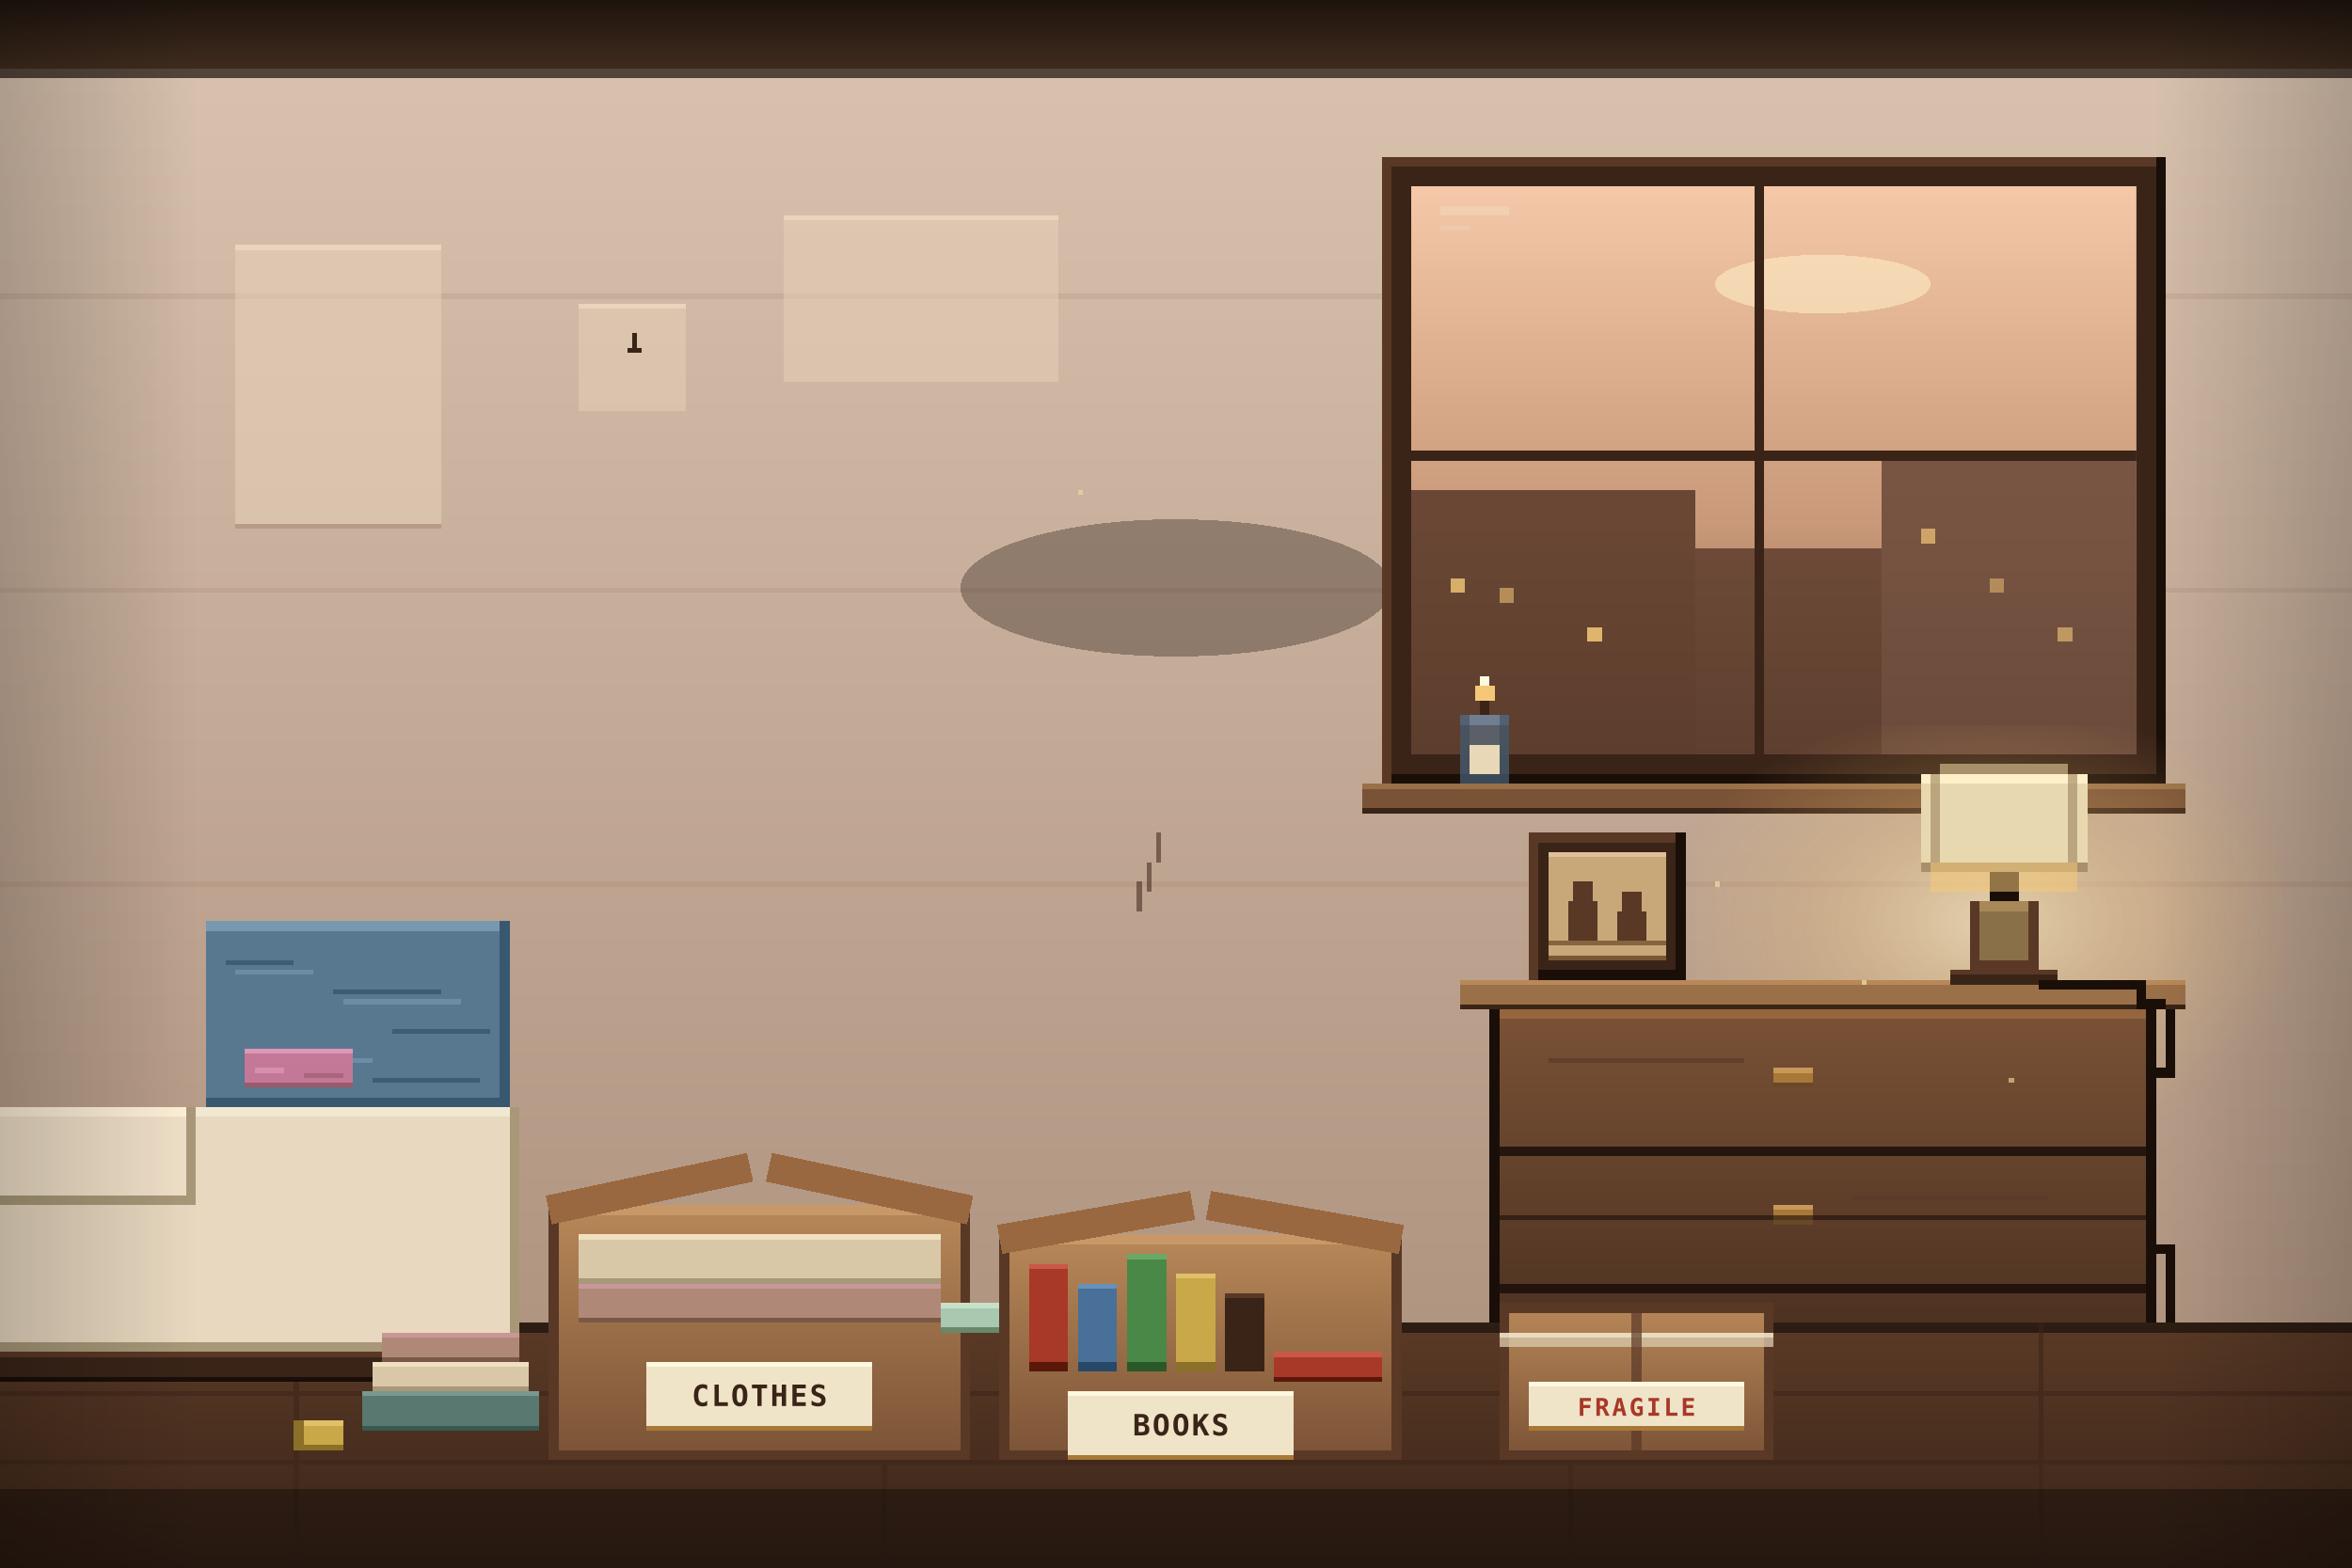
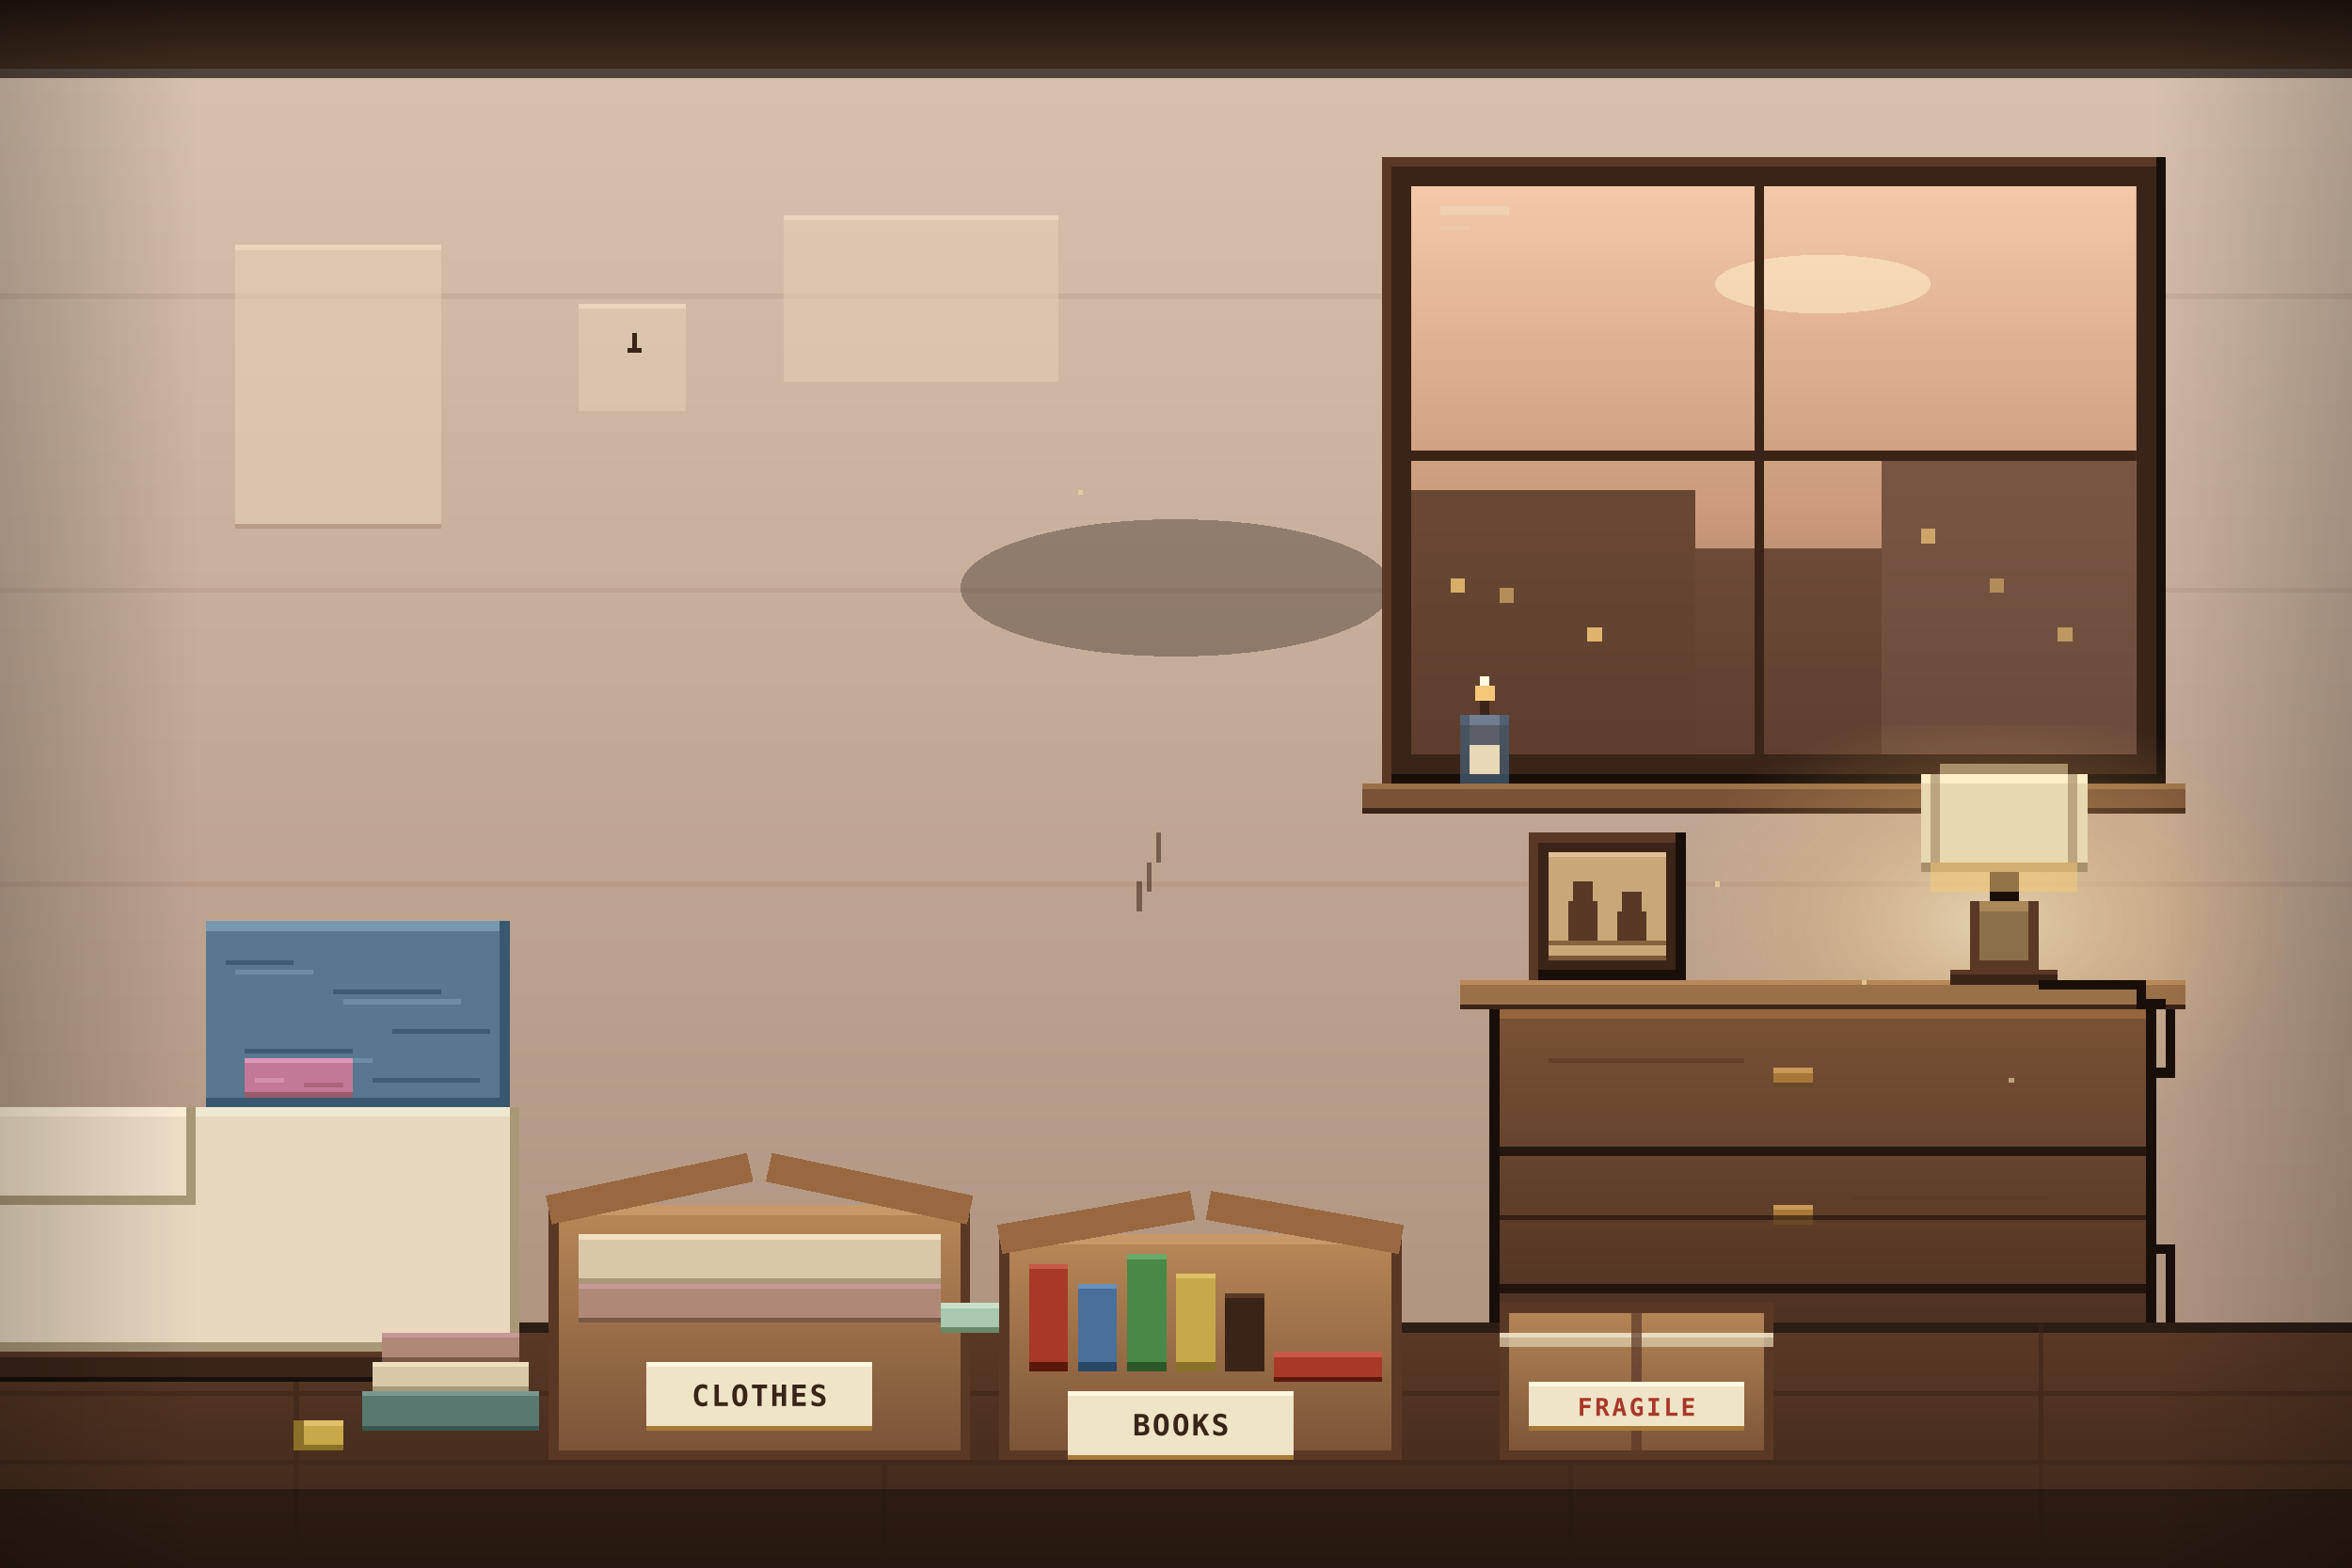
<svg xmlns="http://www.w3.org/2000/svg" viewBox="0 0 480 320" shape-rendering="crispEdges">
  <defs>
    <linearGradient id="b1Wall" x1="0" y1="0" x2="0" y2="1">
      <stop offset="0%" stop-color="#dac4b0" />
      <stop offset="100%" stop-color="#a88c78" />
    </linearGradient>
    <linearGradient id="b1Ceiling" x1="0" y1="0" x2="0" y2="1">
      <stop offset="0%" stop-color="#2a1c14" />
      <stop offset="100%" stop-color="#5a3e2a" />
    </linearGradient>
    <linearGradient id="b1Floor" x1="0" y1="0" x2="0" y2="1">
      <stop offset="0%" stop-color="#5a3a26" />
      <stop offset="100%" stop-color="#3a2418" />
    </linearGradient>
    <linearGradient id="b1Dresser" x1="0" y1="0" x2="0" y2="1">
      <stop offset="0%" stop-color="#7a5236" />
      <stop offset="100%" stop-color="#3a2418" />
    </linearGradient>
    <linearGradient id="b1Box" x1="0" y1="0" x2="0" y2="1">
      <stop offset="0%" stop-color="#b88858" />
      <stop offset="100%" stop-color="#7a5236" />
    </linearGradient>
    <radialGradient id="b1LampGlow" cx="50%" cy="50%" r="55%">
      <stop offset="0%" stop-color="#fff4c8" stop-opacity="0.65" />
      <stop offset="60%" stop-color="#f4c878" stop-opacity="0.22" />
      <stop offset="100%" stop-color="#f4c878" stop-opacity="0" />
    </radialGradient>
    <linearGradient id="b1WindowDawn" x1="0" y1="0" x2="0" y2="1">
      <stop offset="0%" stop-color="#f4c8a8" />
      <stop offset="60%" stop-color="#c89878" />
      <stop offset="100%" stop-color="#785848" />
    </linearGradient>
    <linearGradient id="b1WindowRain" x1="0" y1="0" x2="0" y2="1">
      <stop offset="0%" stop-color="#586878" />
      <stop offset="100%" stop-color="#283848" />
    </linearGradient>
    <linearGradient id="b1WindowNight" x1="0" y1="0" x2="0" y2="1">
      <stop offset="0%" stop-color="#283848" />
      <stop offset="100%" stop-color="#0a0e1a" />
    </linearGradient>
    <linearGradient id="b1WindowFog" x1="0" y1="0" x2="0" y2="1">
      <stop offset="0%" stop-color="#c8c0b8" />
      <stop offset="100%" stop-color="#888078" />
    </linearGradient>
    <linearGradient id="b1Sides" x1="0" y1="0" x2="1" y2="0">
      <stop offset="0%" stop-color="#000000" stop-opacity="0.35" />
      <stop offset="100%" stop-color="#000000" stop-opacity="0" />
    </linearGradient>
    <linearGradient id="b1SidesR" x1="1" y1="0" x2="0" y2="0">
      <stop offset="0%" stop-color="#000000" stop-opacity="0.35" />
      <stop offset="100%" stop-color="#000000" stop-opacity="0" />
    </linearGradient>
    <clipPath id="b1WindowClip">
      <rect x="288" y="38" width="148" height="116" />
    </clipPath>
  </defs>
  <rect width="480" height="320" fill="url(#b1Wall)" />
  <rect x="0" y="0" width="480" height="14" fill="url(#b1Ceiling)" />
  <rect x="0" y="14" width="480" height="2" fill="#1a0e08" opacity="0.7" />
  <g id="b1-wall-tex" pointer-events="none" opacity="0.18">
    <rect x="0" y="60" width="480" height="1" fill="#9a7868" />
    <rect x="0" y="120" width="480" height="1" fill="#9a7868" />
    <rect x="0" y="180" width="480" height="1" fill="#9a7868" />
  </g>
  <g id="b1-wall-marks" pointer-events="none">
    <rect x="48" y="50" width="42" height="58" fill="#e8d2b8" opacity="0.55" />
    <rect x="48" y="50" width="42" height="1" fill="#f0dac0" opacity="0.7" />
    <rect x="48" y="107" width="42" height="1" fill="#a88a78" opacity="0.7" />
    <rect x="118" y="62" width="22" height="22" fill="#e8d2b8" opacity="0.5" />
    <rect x="118" y="62" width="22" height="1" fill="#f0dac0" opacity="0.7" />
    <rect x="160" y="44" width="56" height="34" fill="#e8d2b8" opacity="0.5" />
    <rect x="160" y="44" width="56" height="1" fill="#f0dac0" opacity="0.7" />
    <rect x="129" y="68" width="1" height="3" fill="#3a2418" />
    <rect x="128" y="71" width="3" height="1" fill="#3a2418" />
    <rect x="232" y="180" width="1" height="6" fill="#3a2418" opacity="0.55" />
    <rect x="234" y="176" width="1" height="6" fill="#3a2418" opacity="0.55" />
    <rect x="236" y="170" width="1" height="6" fill="#3a2418" opacity="0.55" />
  </g>
  <g id="b1-independent-shadow" pointer-events="none" opacity="0.32">
    <ellipse cx="240" cy="120" rx="44" ry="14" fill="#1a0e08">
      <animate attributeName="cx" values="240;220;238;258;240" dur="17s" repeatCount="indefinite" />
      <animate attributeName="opacity" values="0.30;0.18;0.34;0.22;0.30" dur="17s" repeatCount="indefinite" />
    </ellipse>
  </g>
  <g id="b1-window-frame" pointer-events="none">
    <rect x="282" y="32" width="160" height="128" fill="#3a2418" />
    <rect x="282" y="32" width="160" height="2" fill="#5a3826" />
    <rect x="282" y="158" width="160" height="2" fill="#1a0e08" />
    <rect x="282" y="32" width="2" height="128" fill="#5a3826" />
    <rect x="440" y="32" width="2" height="128" fill="#1a0e08" />
  </g>
  <g clip-path="url(#b1WindowClip)">
    <g id="b1-scene-dawn">
      <rect x="288" y="38" width="148" height="116" fill="url(#b1WindowDawn)" />
      <rect x="288" y="100" width="58" height="54" fill="#583828" opacity="0.85" />
      <rect x="346" y="112" width="38" height="42" fill="#583828" opacity="0.8" />
      <rect x="384" y="92" width="52" height="62" fill="#684838" opacity="0.85" />
      <rect x="296" y="118" width="3" height="3" fill="#f4c878" opacity="0.8" />
      <rect x="306" y="120" width="3" height="3" fill="#f4c878" opacity="0.55" />
      <rect x="324" y="128" width="3" height="3" fill="#f4c878" opacity="0.85" />
      <rect x="392" y="108" width="3" height="3" fill="#f4c878" opacity="0.7" />
      <rect x="406" y="118" width="3" height="3" fill="#f4c878" opacity="0.5" />
      <rect x="420" y="128" width="3" height="3" fill="#f4c878" opacity="0.6" />
      <ellipse cx="372" cy="58" rx="22" ry="6" fill="#fff0c8" opacity="0.55" />
    </g>
    <g id="b1-scene-rain" visibility="hidden">
      <rect x="288" y="38" width="148" height="116" fill="url(#b1WindowRain)" />
      <rect x="288" y="100" width="58" height="54" fill="#283848" opacity="0.85" />
      <rect x="346" y="112" width="38" height="42" fill="#283848" opacity="0.8" />
      <rect x="384" y="92" width="52" height="62" fill="#283848" opacity="0.85" />
      <rect x="324" y="128" width="3" height="3" fill="#a88838" opacity="0.55" />
      <rect x="406" y="118" width="3" height="3" fill="#a88838" opacity="0.45" />
      <rect x="294" y="40" width="1" height="14" fill="#a8c0d0" opacity="0.6">
        <animate attributeName="y" values="40;130;40" dur="3.2s" repeatCount="indefinite" />
      </rect>
      <rect x="318" y="60" width="1" height="14" fill="#a8c0d0" opacity="0.5">
        <animate attributeName="y" values="60;150;60" dur="4.0s" repeatCount="indefinite" />
      </rect>
      <rect x="346" y="44" width="1" height="14" fill="#a8c0d0" opacity="0.55">
        <animate attributeName="y" values="44;134;44" dur="3.6s" repeatCount="indefinite" />
      </rect>
      <rect x="378" y="70" width="1" height="14" fill="#a8c0d0" opacity="0.5">
        <animate attributeName="y" values="70;160;70" dur="4.2s" repeatCount="indefinite" />
      </rect>
      <rect x="406" y="50" width="1" height="14" fill="#a8c0d0" opacity="0.55">
        <animate attributeName="y" values="50;140;50" dur="3.8s" repeatCount="indefinite" />
      </rect>
      <rect x="426" y="64" width="1" height="14" fill="#a8c0d0" opacity="0.5">
        <animate attributeName="y" values="64;154;64" dur="4.4s" repeatCount="indefinite" />
      </rect>
    </g>
    <g id="b1-scene-night" visibility="hidden">
      <rect x="288" y="38" width="148" height="116" fill="url(#b1WindowNight)" />
      <ellipse cx="320" cy="58" rx="10" ry="9" fill="#f0e8d0" opacity="0.9" />
      <ellipse cx="316" cy="56" rx="6" ry="5" fill="#283848" opacity="0.65" />
      <rect x="362" y="50" width="1" height="1" fill="#f0e8d0" />
      <rect x="378" y="58" width="1" height="1" fill="#f0e8d0" />
      <rect x="394" y="46" width="1" height="1" fill="#f0e8d0" />
      <rect x="412" y="60" width="1" height="1" fill="#f0e8d0" />
      <rect x="368" y="74" width="1" height="1" fill="#f0e8d0" opacity="0.7" />
      <rect x="426" y="78" width="1" height="1" fill="#f0e8d0" opacity="0.7" />
      <rect x="288" y="100" width="58" height="54" fill="#0a0e1a" opacity="0.95" />
      <rect x="346" y="112" width="38" height="42" fill="#0a0e1a" opacity="0.9" />
      <rect x="384" y="92" width="52" height="62" fill="#0a0e1a" opacity="0.95" />
      <rect x="296" y="118" width="3" height="3" fill="#f4c878" opacity="0.95" />
      <rect x="306" y="120" width="3" height="3" fill="#f4c878" opacity="0.65" />
      <rect x="324" y="128" width="3" height="3" fill="#f4c878" opacity="0.85" />
      <rect x="392" y="108" width="3" height="3" fill="#f4c878" opacity="0.7" />
      <rect x="420" y="128" width="3" height="3" fill="#f4c878" opacity="0.6" />
      <rect x="406" y="118" width="3" height="3" fill="#f4c878" opacity="0.85">
        <animate attributeName="opacity" values="0.85;0.85;0;0;0.85;0.85" dur="11s" repeatCount="indefinite" />
      </rect>
    </g>
    <g id="b1-scene-fog" visibility="hidden">
      <rect x="288" y="38" width="148" height="116" fill="url(#b1WindowFog)" />
      <rect x="288" y="100" width="58" height="54" fill="#787068" opacity="0.55" />
      <rect x="346" y="112" width="38" height="42" fill="#787068" opacity="0.45" />
      <rect x="384" y="92" width="52" height="62" fill="#787068" opacity="0.55" />
      <rect x="288" y="84" width="148" height="14" fill="#e0d8d0" opacity="0.55">
        <animate attributeName="x" values="288;296;288" dur="22s" repeatCount="indefinite" />
      </rect>
      <rect x="288" y="124" width="148" height="10" fill="#e0d8d0" opacity="0.45">
        <animate attributeName="x" values="288;282;288" dur="26s" repeatCount="indefinite" />
      </rect>
    </g>
    <rect x="358" y="38" width="2" height="116" fill="#3a2418" />
    <rect x="288" y="92" width="148" height="2" fill="#3a2418" />
    <rect x="294" y="42" width="14" height="2" fill="#f0e8d0" opacity="0.30" pointer-events="none" />
    <rect x="294" y="46" width="6" height="1" fill="#f0e8d0" opacity="0.18" pointer-events="none" />
  </g>
  <g id="b1-windowsill" pointer-events="none">
    <rect x="278" y="160" width="168" height="6" fill="#7a5236" />
    <rect x="278" y="160" width="168" height="1" fill="#9a7048" />
    <rect x="278" y="165" width="168" height="1" fill="#3a2418" />
    <g id="b1-sill-candle">
      <rect x="298" y="146" width="10" height="14" fill="#586878" opacity="0.78" />
      <rect x="298" y="146" width="10" height="2" fill="#7888a0" opacity="0.75" />
      <rect x="298" y="158" width="10" height="2" fill="#384858" opacity="0.85" />
      <rect x="298" y="146" width="2" height="14" fill="#384858" opacity="0.55" />
      <rect x="306" y="146" width="2" height="14" fill="#384858" opacity="0.55" />
      <rect x="300" y="152" width="6" height="6" fill="#e8d8b8" />
      <rect x="302" y="142" width="2" height="4" fill="#3a2418" />
      <rect x="301" y="140" width="4" height="3" fill="#f4c878">
        <animate attributeName="opacity" values="0.95;0.78;0.95;0.85;0.95" dur="3.4s" repeatCount="indefinite" />
      </rect>
      <rect x="302" y="138" width="2" height="2" fill="#fff8e0">
        <animate attributeName="opacity" values="0.95;0.65;0.95" dur="3.4s" repeatCount="indefinite" />
      </rect>
    </g>
  </g>
  <rect x="346" y="148" width="120" height="80" fill="url(#b1LampGlow)" opacity="0.88" pointer-events="none">
    <animate attributeName="opacity" values="0.82;0.92;0.84;0.90;0.82" dur="8.4s" repeatCount="indefinite" />
  </rect>
  <g id="b1-dresser" pointer-events="none">
    <rect x="298" y="200" width="148" height="6" fill="#9a7048" />
    <rect x="298" y="200" width="148" height="1" fill="#b88858" />
    <rect x="298" y="205" width="148" height="1" fill="#3a2418" />
    <rect x="304" y="206" width="136" height="92" fill="url(#b1Dresser)" />
    <rect x="304" y="206" width="136" height="2" fill="#9a6840" opacity="0.85" />
    <rect x="304" y="296" width="136" height="2" fill="#1a0e08" />
    <rect x="304" y="206" width="2" height="92" fill="#1a0e08" />
    <rect x="438" y="206" width="2" height="92" fill="#1a0e08" />
    <rect x="304" y="234" width="136" height="2" fill="#1a0e08" opacity="0.85" />
    <rect x="304" y="262" width="136" height="2" fill="#1a0e08" opacity="0.85" />
    <rect x="362" y="218" width="8" height="4" fill="#a87838" />
    <rect x="362" y="218" width="8" height="1" fill="#c89858" />
    <rect x="362" y="221" width="8" height="1" fill="#684828" />
    <rect x="362" y="246" width="8" height="4" fill="#a87838" />
    <rect x="362" y="246" width="8" height="1" fill="#c89858" />
    <rect x="362" y="249" width="8" height="1" fill="#684828" />
    <rect x="362" y="276" width="8" height="4" fill="#a87838" />
    <rect x="362" y="276" width="8" height="1" fill="#c89858" />
    <rect x="362" y="279" width="8" height="1" fill="#684828" />
    <rect x="304" y="248" width="136" height="1" fill="#1a0e08" opacity="0.6" />
    <rect x="316" y="216" width="40" height="1" fill="#5a3826" opacity="0.65" />
    <rect x="378" y="244" width="40" height="1" fill="#5a3826" opacity="0.65" />
    <rect x="316" y="272" width="40" height="1" fill="#5a3826" opacity="0.65" />
  </g>
  <g id="b1-photo-slot" pointer-events="none">
    <g id="b1-photo-a">
      <rect x="312" y="170" width="32" height="30" fill="#3a2418" />
      <rect x="312" y="170" width="32" height="2" fill="#5a3826" />
      <rect x="312" y="198" width="32" height="2" fill="#1a0e08" />
      <rect x="312" y="170" width="2" height="30" fill="#5a3826" />
      <rect x="342" y="170" width="2" height="30" fill="#1a0e08" />
      <rect x="316" y="174" width="24" height="22" fill="#c8a878" />
      <rect x="316" y="174" width="24" height="1" fill="#e0c098" />
      <rect x="316" y="195" width="24" height="1" fill="#7a5836" />
      <rect x="320" y="184" width="6" height="8" fill="#5a3826" />
      <rect x="321" y="180" width="4" height="4" fill="#5a3826" />
      <rect x="330" y="186" width="6" height="6" fill="#5a3826" />
      <rect x="331" y="182" width="4" height="4" fill="#5a3826" />
      <rect x="316" y="192" width="24" height="1" fill="#7a5836" opacity="0.85" />
    </g>
    <g id="b1-photo-b" visibility="hidden">
      <rect x="312" y="170" width="32" height="30" fill="#3a2418" />
      <rect x="312" y="170" width="32" height="2" fill="#5a3826" />
      <rect x="312" y="198" width="32" height="2" fill="#1a0e08" />
      <rect x="312" y="170" width="2" height="30" fill="#5a3826" />
      <rect x="342" y="170" width="2" height="30" fill="#1a0e08" />
      <rect x="316" y="174" width="24" height="22" fill="#e8d8b8" />
      <rect x="316" y="174" width="24" height="1" fill="#f0e0c0" />
      <rect x="316" y="195" width="24" height="1" fill="#a89070" />
    </g>
    <g id="b1-photo-c" visibility="hidden">
      <rect x="316" y="194" width="24" height="6" fill="#9a6840" opacity="0.6" />
      <rect x="316" y="194" width="24" height="1" fill="#b88858" opacity="0.55" />
    </g>
  </g>
  <g id="b1-lamp" pointer-events="none">
    <rect x="392" y="158" width="34" height="20" fill="#e8d8b0" />
    <rect x="392" y="158" width="34" height="2" fill="#fff0c8" />
    <rect x="392" y="176" width="34" height="2" fill="#a8906a" />
    <rect x="394" y="158" width="2" height="18" fill="#a8906a" opacity="0.7" />
    <rect x="422" y="158" width="2" height="18" fill="#a8906a" opacity="0.7" />
    <rect x="396" y="156" width="26" height="2" fill="#a8906a" />
    <rect x="406" y="178" width="6" height="6" fill="#1a0e08" />
    <rect x="402" y="184" width="14" height="14" fill="#8a7048" />
    <rect x="402" y="184" width="14" height="2" fill="#a88858" />
    <rect x="402" y="196" width="14" height="2" fill="#5a3826" />
    <rect x="402" y="184" width="2" height="14" fill="#5a3826" />
    <rect x="414" y="184" width="2" height="14" fill="#5a3826" />
    <rect x="398" y="198" width="22" height="3" fill="#3a2418" />
    <rect x="398" y="198" width="22" height="1" fill="#5a3826" />
    <rect x="394" y="176" width="30" height="6" fill="#f4c878" opacity="0.55">
      <animate attributeName="opacity" values="0.50;0.62;0.52;0.60;0.50" dur="8.4s" repeatCount="indefinite" />
    </rect>
  </g>
  <g id="b1-cords" pointer-events="none">
    <rect x="416" y="200" width="22" height="2" fill="#1a0e08" />
    <rect x="436" y="200" width="2" height="6" fill="#1a0e08" />
    <rect x="436" y="204" width="6" height="2" fill="#1a0e08" />
    <rect x="442" y="206" width="2" height="14" fill="#1a0e08" />
    <rect x="438" y="218" width="6" height="2" fill="#1a0e08" />
    <rect x="438" y="220" width="2" height="36" fill="#1a0e08" />
    <rect x="438" y="254" width="6" height="2" fill="#1a0e08" />
    <rect x="442" y="256" width="2" height="20" fill="#1a0e08" />
    <rect x="408" y="280" width="40" height="3" fill="#1a0e08" />
    <rect x="406" y="278" width="2" height="3" fill="#1a0e08" />
    <rect x="448" y="280" width="2" height="3" fill="#1a0e08" />
    <rect x="416" y="276" width="20" height="2" fill="#1a0e08" />
    <rect x="412" y="284" width="28" height="2" fill="#1a0e08" />
    <rect x="420" y="288" width="24" height="2" fill="#1a0e08" />
    <rect x="404" y="290" width="48" height="8" fill="#3a2418" />
    <rect x="404" y="290" width="48" height="1" fill="#5a3826" />
    <rect x="404" y="297" width="48" height="1" fill="#0a0604" />
    <rect x="408" y="293" width="4" height="3" fill="#1a0e08" />
    <rect x="416" y="293" width="4" height="3" fill="#1a0e08" />
    <rect x="424" y="293" width="4" height="3" fill="#1a0e08" />
    <rect x="432" y="293" width="4" height="3" fill="#1a0e08" />
    <rect x="440" y="293" width="4" height="3" fill="#1a0e08" />
    <rect x="448" y="293" width="2" height="2" fill="#a83828">
      <animate attributeName="opacity" values="0.95;0.65;0.95;0.75;0.95" dur="2.6s" repeatCount="indefinite" />
    </rect>
    <rect x="386" y="294" width="6" height="4" fill="#1a0e08" />
    <rect x="382" y="296" width="4" height="2" fill="#1a0e08" />
  </g>
  <rect x="0" y="270" width="480" height="50" fill="url(#b1Floor)" />
  <rect x="0" y="270" width="480" height="2" fill="#000000" opacity="0.5" />
  <g id="b1-floor-seams" pointer-events="none" opacity="0.55">
    <rect x="0" y="284" width="480" height="1" fill="#3a2418" />
    <rect x="0" y="298" width="480" height="1" fill="#3a2418" />
    <rect x="60" y="270" width="1" height="50" fill="#3a2418" />
    <rect x="180" y="270" width="1" height="50" fill="#3a2418" />
    <rect x="320" y="270" width="1" height="50" fill="#3a2418" />
    <rect x="416" y="270" width="1" height="50" fill="#3a2418" />
  </g>
  <g id="b1-bed" pointer-events="none">
    <rect x="0" y="226" width="106" height="50" fill="#e8d8c0" />
    <rect x="0" y="226" width="106" height="2" fill="#f0e8d0" />
    <rect x="0" y="274" width="106" height="2" fill="#a89878" />
    <rect x="104" y="226" width="2" height="50" fill="#a89878" />
    <rect x="0" y="276" width="106" height="6" fill="#3a2418" />
    <rect x="0" y="276" width="106" height="1" fill="#5a3826" />
    <rect x="0" y="281" width="106" height="1" fill="#1a0e08" />
    <rect x="0" y="226" width="40" height="20" fill="#f0e0c8" />
    <rect x="0" y="226" width="40" height="2" fill="#fff0d8" />
    <rect x="0" y="244" width="40" height="2" fill="#a89878" />
    <rect x="38" y="226" width="2" height="20" fill="#a89878" />
    <rect x="42" y="188" width="62" height="38" fill="#587890" />
    <rect x="42" y="188" width="62" height="2" fill="#7898b0" />
    <rect x="42" y="224" width="62" height="2" fill="#385870" />
    <rect x="102" y="188" width="2" height="38" fill="#385870" />
    <rect x="46" y="196" width="14" height="1" fill="#385870" opacity="0.85" />
    <rect x="48" y="198" width="16" height="1" fill="#7898b0" opacity="0.65" />
    <rect x="68" y="202" width="22" height="1" fill="#385870" opacity="0.85" />
    <rect x="70" y="204" width="24" height="1" fill="#7898b0" opacity="0.65" />
    <rect x="80" y="210" width="20" height="1" fill="#385870" opacity="0.85" />
    <rect x="50" y="214" width="22" height="1" fill="#385870" opacity="0.85" />
    <rect x="52" y="216" width="24" height="1" fill="#7898b0" opacity="0.65" />
    <rect x="76" y="220" width="22" height="1" fill="#385870" opacity="0.85" />
-     <rect x="50" y="214" width="22" height="8" fill="#c87898" opacity="0.95" />
-     <rect x="50" y="214" width="22" height="1" fill="#e098b8" opacity="0.95" />
-     <rect x="50" y="221" width="22" height="1" fill="#985868" opacity="0.95" />
-     <rect x="52" y="218" width="6" height="1" fill="#e098b8" opacity="0.7" />
-     <rect x="62" y="219" width="8" height="1" fill="#985868" opacity="0.6" />
+     <rect x="50" y="216" width="22" height="8" fill="#c87898" opacity="0.95" />
+     <rect x="50" y="216" width="22" height="1" fill="#e098b8" opacity="0.95" />
+     <rect x="50" y="223" width="22" height="1" fill="#985868" opacity="0.95" />
+     <rect x="52" y="220" width="6" height="1" fill="#e098b8" opacity="0.7" />
+     <rect x="62" y="221" width="8" height="1" fill="#985868" opacity="0.6" />
  </g>
  <g id="b1-box-clothes" pointer-events="none">
    <g id="b1-box1-open">
      <rect x="112" y="246" width="86" height="52" fill="url(#b1Box)" />
      <rect x="112" y="246" width="86" height="2" fill="#c89868" />
      <rect x="112" y="296" width="86" height="2" fill="#5a3826" />
      <rect x="112" y="246" width="2" height="52" fill="#5a3826" />
      <rect x="196" y="246" width="2" height="52" fill="#5a3826" />
      <rect x="112" y="244" width="42" height="6" fill="#9a6840" transform="rotate(-12 112 247)" />
      <rect x="156" y="244" width="42" height="6" fill="#9a6840" transform="rotate(12 198 247)" />
      <rect x="118" y="252" width="74" height="10" fill="#d8c8a8" />
      <rect x="118" y="252" width="74" height="1" fill="#f0e0c0" />
      <rect x="118" y="261" width="74" height="1" fill="#a89878" />
      <rect x="118" y="262" width="74" height="8" fill="#b08878" />
      <rect x="118" y="262" width="74" height="1" fill="#c89898" />
      <rect x="118" y="269" width="74" height="1" fill="#7a5848" />
      <rect x="192" y="266" width="20" height="6" fill="#a8c8b0" />
      <rect x="192" y="266" width="20" height="1" fill="#c8e0c8" />
      <rect x="192" y="271" width="20" height="1" fill="#688868" />
      <rect x="208" y="272" width="6" height="14" fill="#a8c8b0" />
      <rect x="208" y="272" width="6" height="1" fill="#c8e0c8" />
      <rect x="208" y="285" width="6" height="1" fill="#688868" />
      <rect x="132" y="278" width="46" height="14" fill="#f0e4c8" />
      <rect x="132" y="278" width="46" height="1" fill="#fff8e0" />
      <rect x="132" y="291" width="46" height="1" fill="#a87838" />
      <text x="155" y="287" text-anchor="middle" fill="#3a2418" font-family="'Pixel Operator','VT323',monospace" font-size="6" font-weight="bold" letter-spacing="0.4">CLOTHES</text>
    </g>
    <g id="b1-box1-sealed" visibility="hidden">
      <rect x="112" y="246" width="86" height="52" fill="url(#b1Box)" />
      <rect x="112" y="246" width="86" height="2" fill="#c89868" />
      <rect x="112" y="296" width="86" height="2" fill="#5a3826" />
      <rect x="112" y="246" width="2" height="52" fill="#5a3826" />
      <rect x="196" y="246" width="2" height="52" fill="#5a3826" />
      <rect x="112" y="246" width="86" height="2" fill="#5a3826" />
      <rect x="112" y="252" width="86" height="3" fill="#d8c8a8" opacity="0.78" />
      <rect x="112" y="252" width="86" height="1" fill="#fff8e0" opacity="0.55" />
      <rect x="153" y="246" width="2" height="52" fill="#5a3826" opacity="0.7" />
      <rect x="132" y="270" width="46" height="14" fill="#f0e4c8" />
      <rect x="132" y="270" width="46" height="1" fill="#fff8e0" />
      <rect x="132" y="283" width="46" height="1" fill="#a87838" />
      <text x="155" y="279" text-anchor="middle" fill="#3a2418" font-family="'Pixel Operator','VT323',monospace" font-size="6" font-weight="bold" letter-spacing="0.4">CLOTHES</text>
    </g>
  </g>
  <g id="b1-box-books" pointer-events="none">
    <g id="b1-box2-open">
      <rect x="204" y="252" width="82" height="46" fill="url(#b1Box)" />
      <rect x="204" y="252" width="82" height="2" fill="#c89868" />
      <rect x="204" y="296" width="82" height="2" fill="#5a3826" />
      <rect x="204" y="252" width="2" height="46" fill="#5a3826" />
      <rect x="284" y="252" width="2" height="46" fill="#5a3826" />
      <rect x="204" y="250" width="40" height="6" fill="#9a6840" transform="rotate(-10 204 253)" />
      <rect x="246" y="250" width="40" height="6" fill="#9a6840" transform="rotate(10 286 253)" />
      <rect x="210" y="258" width="8" height="22" fill="#a83828" />
      <rect x="210" y="258" width="8" height="1" fill="#c85848" />
      <rect x="210" y="278" width="8" height="2" fill="#5a1808" />
      <rect x="220" y="262" width="8" height="18" fill="#487098" />
      <rect x="220" y="262" width="8" height="1" fill="#6890b8" />
      <rect x="220" y="278" width="8" height="2" fill="#284868" />
      <rect x="230" y="256" width="8" height="24" fill="#4a8848" />
      <rect x="230" y="256" width="8" height="1" fill="#6aa868" />
      <rect x="230" y="278" width="8" height="2" fill="#2a5828" />
      <rect x="240" y="260" width="8" height="20" fill="#c8a848" />
      <rect x="240" y="260" width="8" height="1" fill="#e0c068" />
      <rect x="240" y="278" width="8" height="2" fill="#8a7028" />
      <rect x="250" y="264" width="8" height="16" fill="#3a2418" />
      <rect x="250" y="264" width="8" height="1" fill="#5a3826" />
      <rect x="260" y="276" width="22" height="6" fill="#a83828" />
      <rect x="260" y="276" width="22" height="1" fill="#c85848" />
      <rect x="260" y="281" width="22" height="1" fill="#5a1808" />
      <rect x="218" y="284" width="46" height="14" fill="#f0e4c8" />
      <rect x="218" y="284" width="46" height="1" fill="#fff8e0" />
      <rect x="218" y="297" width="46" height="1" fill="#a87838" />
      <text x="241" y="293" text-anchor="middle" fill="#3a2418" font-family="'Pixel Operator','VT323',monospace" font-size="6" font-weight="bold" letter-spacing="0.4">BOOKS</text>
    </g>
    <g id="b1-box2-sealed" visibility="hidden">
      <rect x="204" y="252" width="82" height="46" fill="url(#b1Box)" />
      <rect x="204" y="252" width="82" height="2" fill="#c89868" />
      <rect x="204" y="296" width="82" height="2" fill="#5a3826" />
      <rect x="204" y="252" width="2" height="46" fill="#5a3826" />
      <rect x="284" y="252" width="2" height="46" fill="#5a3826" />
      <rect x="204" y="252" width="82" height="2" fill="#5a3826" />
      <rect x="204" y="258" width="82" height="3" fill="#d8c8a8" opacity="0.78" />
      <rect x="204" y="258" width="82" height="1" fill="#fff8e0" opacity="0.55" />
      <rect x="244" y="252" width="2" height="46" fill="#5a3826" opacity="0.7" />
      <rect x="218" y="276" width="46" height="14" fill="#f0e4c8" />
      <rect x="218" y="276" width="46" height="1" fill="#fff8e0" />
      <rect x="218" y="289" width="46" height="1" fill="#a87838" />
      <text x="241" y="285" text-anchor="middle" fill="#3a2418" font-family="'Pixel Operator','VT323',monospace" font-size="6" font-weight="bold" letter-spacing="0.4">BOOKS</text>
    </g>
  </g>
  <g id="b1-box-small" pointer-events="none">
    <g id="b1-box3-sealed">
      <rect x="306" y="266" width="56" height="32" fill="url(#b1Box)" />
      <rect x="306" y="266" width="56" height="2" fill="#c89868" />
      <rect x="306" y="296" width="56" height="2" fill="#5a3826" />
      <rect x="306" y="266" width="2" height="32" fill="#5a3826" />
      <rect x="360" y="266" width="2" height="32" fill="#5a3826" />
      <rect x="306" y="266" width="56" height="2" fill="#5a3826" />
      <rect x="306" y="272" width="56" height="3" fill="#d8c8a8" opacity="0.78" />
      <rect x="306" y="272" width="56" height="1" fill="#fff8e0" opacity="0.55" />
      <rect x="333" y="266" width="2" height="32" fill="#5a3826" opacity="0.7" />
      <rect x="312" y="282" width="44" height="10" fill="#f0e4c8" />
      <rect x="312" y="282" width="44" height="1" fill="#fff8e0" />
      <rect x="312" y="291" width="44" height="1" fill="#a87838" />
      <text x="334" y="289" text-anchor="middle" fill="#a83828" font-family="'Pixel Operator','VT323',monospace" font-size="5" font-weight="bold" letter-spacing="0.5">FRAGILE</text>
    </g>
    <g id="b1-box3-open" visibility="hidden">
      <rect x="306" y="266" width="56" height="32" fill="url(#b1Box)" />
      <rect x="306" y="266" width="56" height="2" fill="#c89868" />
      <rect x="306" y="296" width="56" height="2" fill="#5a3826" />
      <rect x="306" y="266" width="2" height="32" fill="#5a3826" />
      <rect x="360" y="266" width="2" height="32" fill="#5a3826" />
      <rect x="306" y="264" width="28" height="4" fill="#9a6840" transform="rotate(-10 306 267)" />
      <rect x="336" y="264" width="28" height="4" fill="#9a6840" transform="rotate(10 362 267)" />
      <rect x="312" y="270" width="44" height="4" fill="#e8d8b8" />
      <rect x="312" y="270" width="44" height="1" fill="#fff0c8" />
      <rect x="314" y="271" width="6" height="1" fill="#3a2418" opacity="0.55" />
      <rect x="322" y="271" width="10" height="1" fill="#3a2418" opacity="0.55" />
      <rect x="336" y="271" width="6" height="1" fill="#3a2418" opacity="0.55" />
      <rect x="344" y="271" width="10" height="1" fill="#3a2418" opacity="0.55" />
      <rect x="312" y="282" width="44" height="10" fill="#f0e4c8" />
      <rect x="312" y="282" width="44" height="1" fill="#fff8e0" />
      <rect x="312" y="291" width="44" height="1" fill="#a87838" />
      <text x="334" y="289" text-anchor="middle" fill="#a83828" font-family="'Pixel Operator','VT323',monospace" font-size="5" font-weight="bold" letter-spacing="0.5">FRAGILE</text>
    </g>
  </g>
  <g id="b1-clothes-pile" pointer-events="none">
    <rect x="74" y="284" width="36" height="8" fill="#587870" />
    <rect x="74" y="284" width="36" height="1" fill="#789890" />
    <rect x="74" y="291" width="36" height="1" fill="#385850" />
    <rect x="76" y="278" width="32" height="6" fill="#d8c8a8" />
    <rect x="76" y="278" width="32" height="1" fill="#f0e0c0" />
    <rect x="76" y="283" width="32" height="1" fill="#a89878" />
    <rect x="78" y="272" width="28" height="6" fill="#b08878" />
    <rect x="78" y="272" width="28" height="1" fill="#c89898" />
    <rect x="78" y="277" width="28" height="1" fill="#7a5848" />
    <rect x="60" y="290" width="10" height="6" fill="#c8a848" />
    <rect x="60" y="290" width="10" height="1" fill="#e0c068" />
    <rect x="60" y="295" width="10" height="1" fill="#8a7028" />
    <rect x="60" y="290" width="2" height="6" fill="#8a7028" />
  </g>
  <g id="b1-dust" pointer-events="none">
    <rect x="380" y="200" width="1" height="1" fill="#f4e0a8" opacity="0.7">
      <animate attributeName="y" values="200;160;200" dur="14s" repeatCount="indefinite" />
      <animate attributeName="opacity" values="0.5;0.85;0.5" dur="14s" repeatCount="indefinite" />
    </rect>
    <rect x="410" y="220" width="1" height="1" fill="#f4e0a8" opacity="0.6">
      <animate attributeName="y" values="220;180;220" dur="18s" repeatCount="indefinite" />
      <animate attributeName="opacity" values="0.4;0.75;0.4" dur="18s" repeatCount="indefinite" />
    </rect>
    <rect x="350" y="180" width="1" height="1" fill="#f4e0a8" opacity="0.65">
      <animate attributeName="y" values="180;140;180" dur="16s" repeatCount="indefinite" />
      <animate attributeName="opacity" values="0.45;0.8;0.45" dur="16s" repeatCount="indefinite" />
    </rect>
    <rect x="220" y="100" width="1" height="1" fill="#f4e0a8" opacity="0.55">
      <animate attributeName="y" values="100;60;100" dur="20s" repeatCount="indefinite" />
      <animate attributeName="opacity" values="0.35;0.7;0.35" dur="20s" repeatCount="indefinite" />
    </rect>
  </g>
  <rect x="0" y="0" width="40" height="320" fill="url(#b1Sides)" opacity="0.55" pointer-events="none" />
  <rect x="440" y="0" width="40" height="320" fill="url(#b1SidesR)" opacity="0.55" pointer-events="none" />
  <rect x="0" y="0" width="480" height="14" fill="#000000" opacity="0.30" pointer-events="none" />
  <rect x="0" y="304" width="480" height="16" fill="#000000" opacity="0.35" pointer-events="none" />
  <rect id="hit-wall-marks" x="46" y="42" width="180" height="80" fill="transparent" style="cursor:pointer" />
  <rect id="hit-floor" x="0" y="270" width="480" height="50" fill="transparent" style="cursor:pointer" />
  <rect id="hit-bed" x="0" y="226" width="110" height="60" fill="transparent" style="cursor:pointer" />
  <rect id="hit-pillow" x="0" y="226" width="42" height="22" fill="transparent" style="cursor:pointer" />
  <rect id="hit-bed-clothing" x="44" y="230" width="26" height="14" fill="transparent" style="cursor:pointer" />
  <rect id="hit-window" x="282" y="32" width="160" height="128" fill="transparent" style="cursor:pointer" />
  <rect id="hit-candle" x="294" y="138" width="20" height="28" fill="transparent" style="cursor:pointer" />
  <rect id="hit-dresser" x="298" y="200" width="148" height="98" fill="transparent" style="cursor:pointer" />
  <rect id="hit-photo" x="310" y="168" width="36" height="34" fill="transparent" style="cursor:pointer" />
  <rect id="hit-lamp" x="390" y="156" width="38" height="48" fill="transparent" style="cursor:pointer" />
  <rect id="hit-cords" x="402" y="200" width="50" height="98" fill="transparent" style="cursor:pointer" />
  <rect id="hit-box-clothes" x="110" y="244" width="92" height="56" fill="transparent" style="cursor:pointer" />
  <rect id="hit-box-books" x="202" y="250" width="86" height="50" fill="transparent" style="cursor:pointer" />
  <rect id="hit-box-small" x="304" y="264" width="60" height="36" fill="transparent" style="cursor:pointer" />
  <rect id="hit-clothes-pile" x="56" y="270" width="60" height="30" fill="transparent" style="cursor:pointer" />
</svg>
